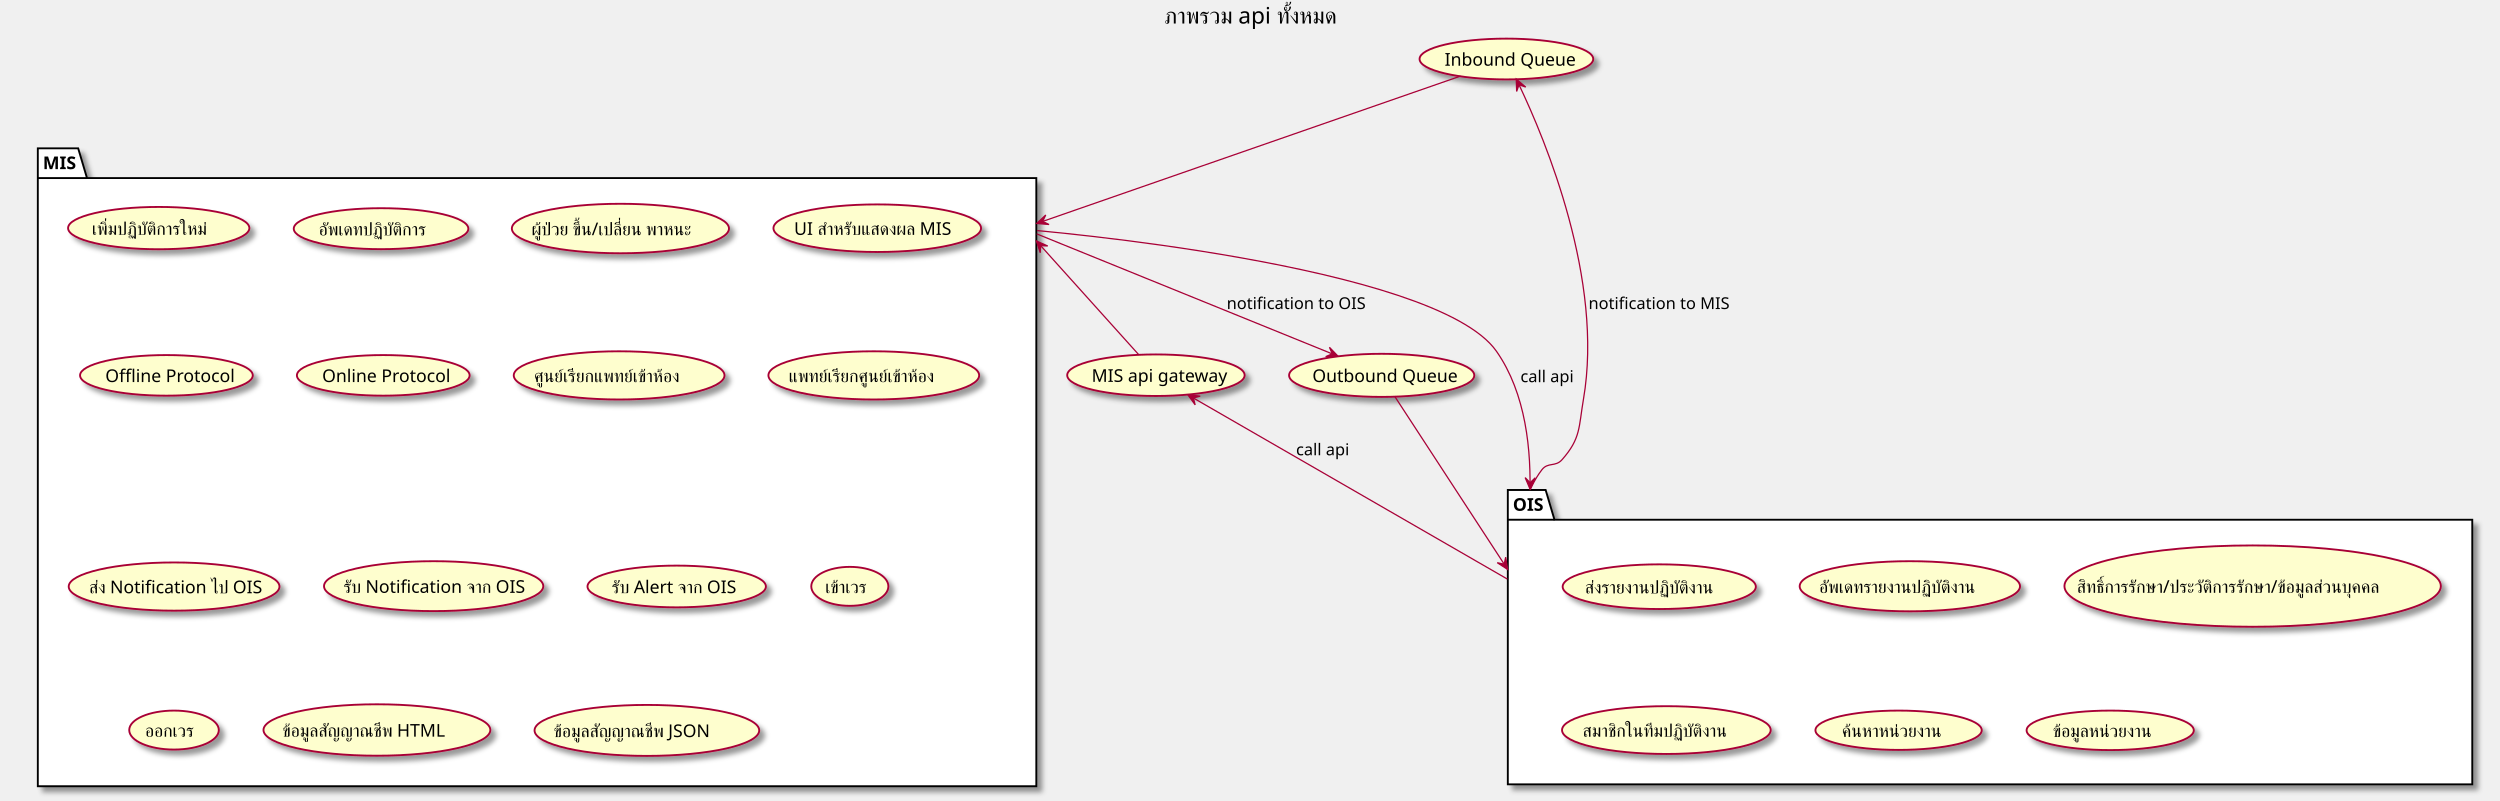
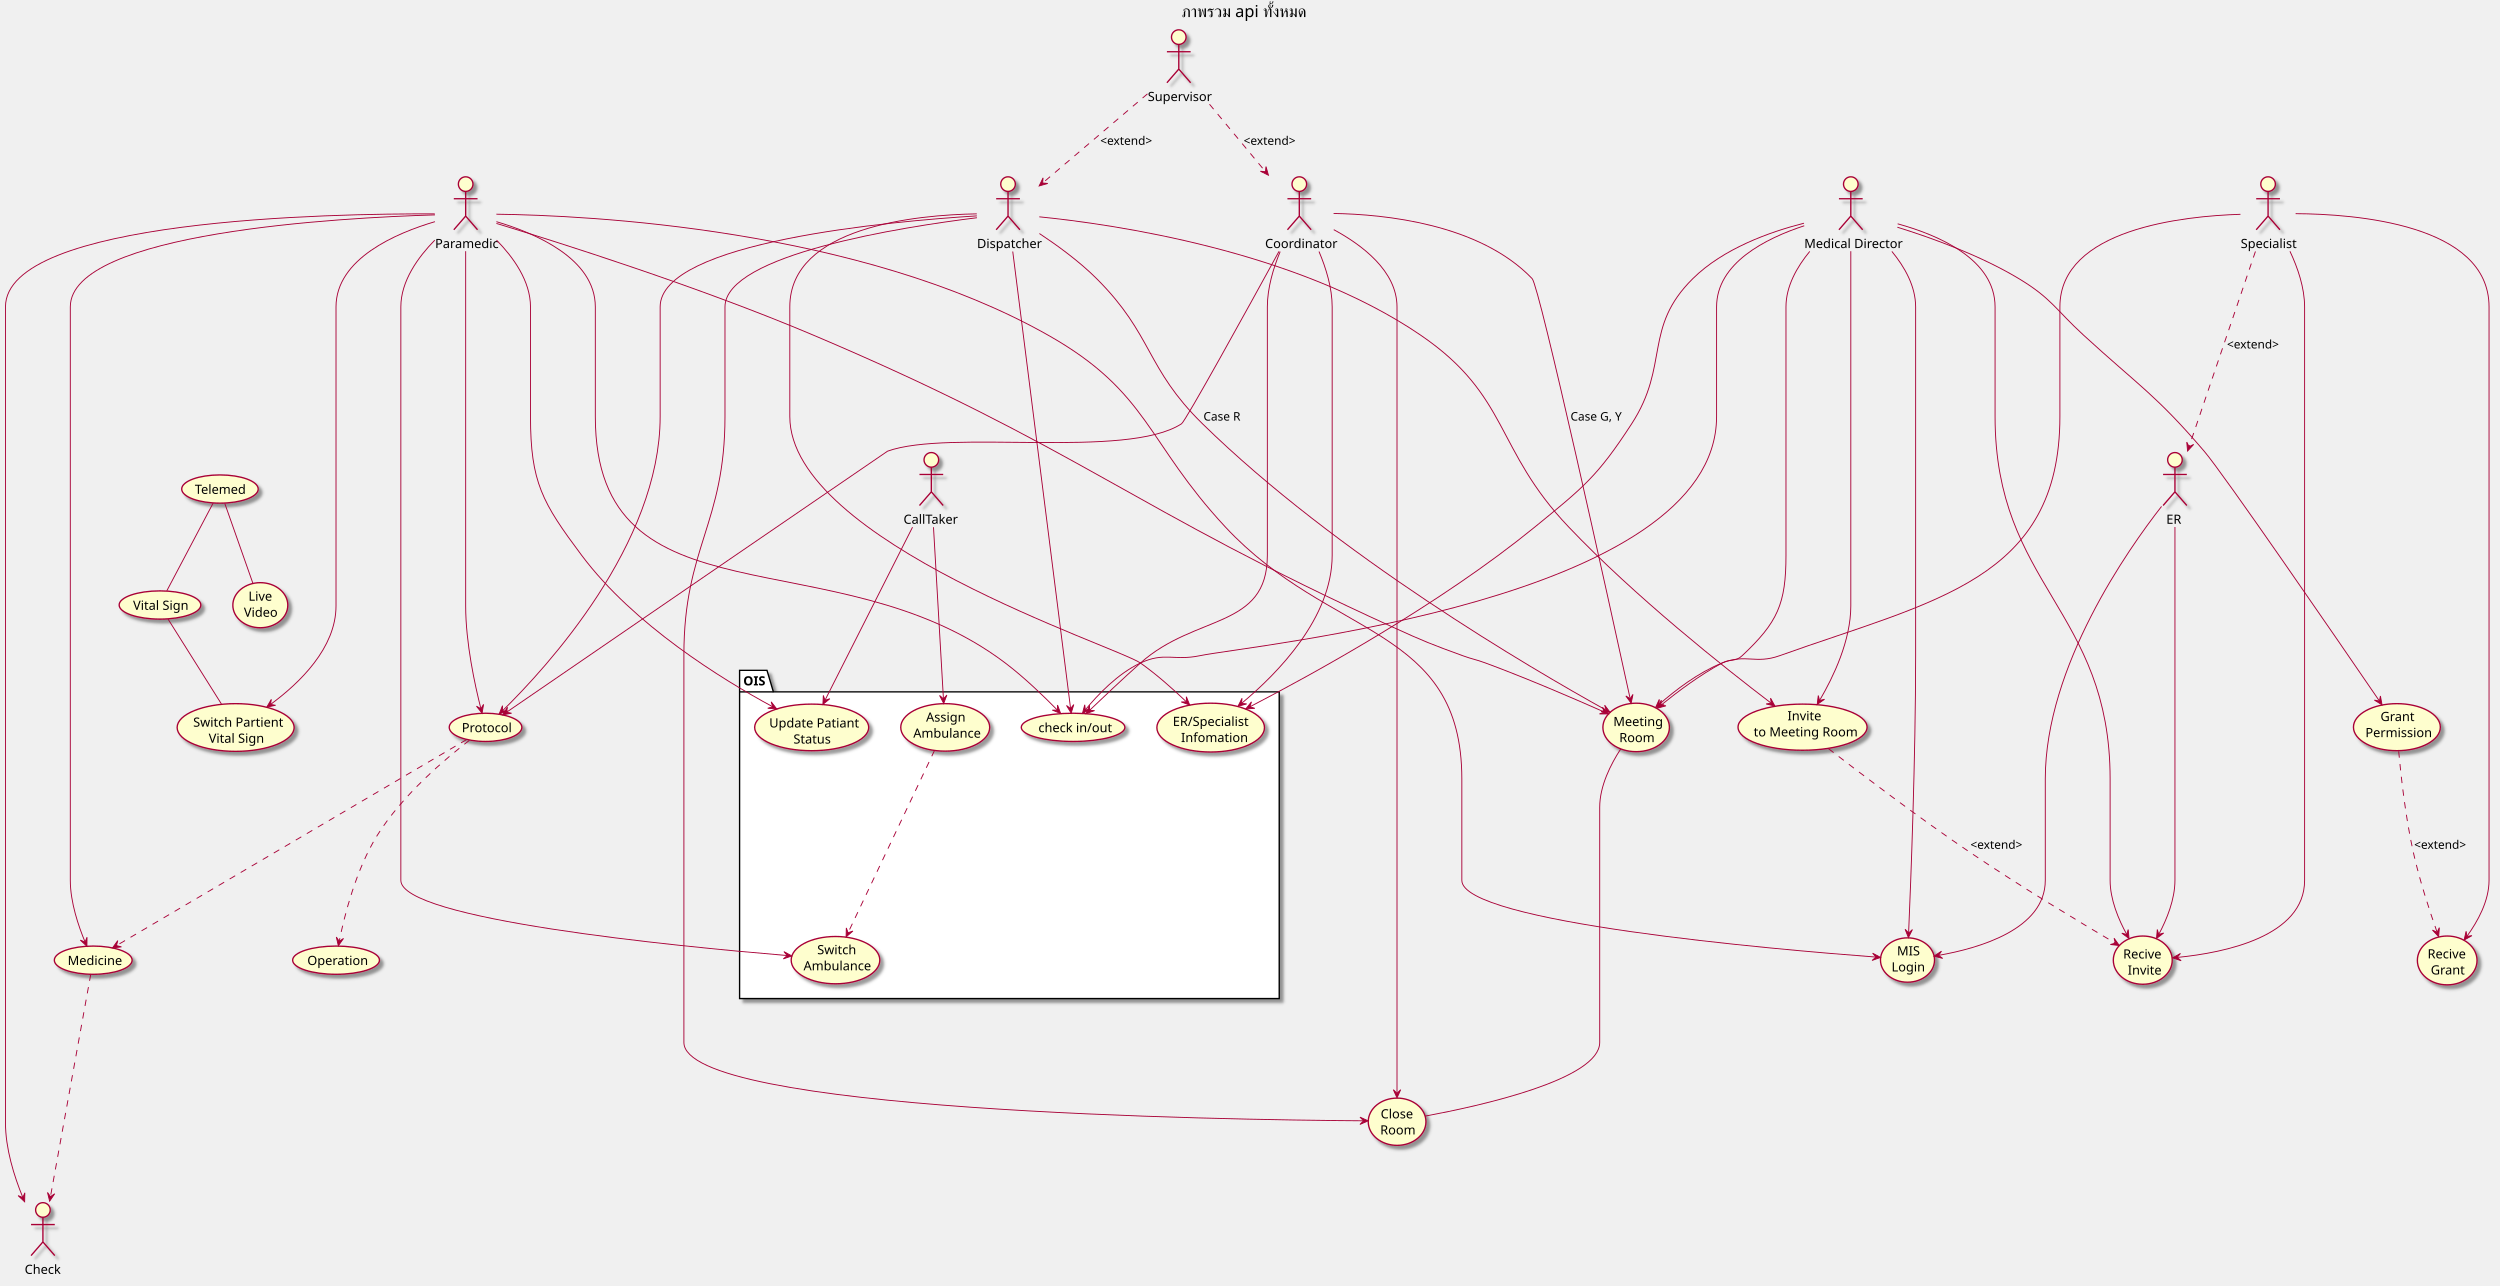
- <svg xmlns="http://www.w3.org/2000/svg" contentScriptType="application/ecmascript" contentStyleType="text/css" height="635px" preserveAspectRatio="none" style="width:1983px;height:635px;" version="1.1" viewBox="0 0 1983 635" width="1983px" zoomAndPan="magnify">
+ <svg xmlns="http://www.w3.org/2000/svg" contentScriptType="application/ecmascript" contentStyleType="text/css" height="1408px" preserveAspectRatio="none" style="width:2738px;height:1408px;" version="1.1" viewBox="0 0 2738 1408" width="2738px" zoomAndPan="magnify">
  <defs>
-     <filter height="300%" id="fojithr5jti4i" width="300%" x="-1" y="-1">
+     <filter height="300%" id="f18xx68iw4g0ft" width="300%" x="-1" y="-1">
      <feGaussianBlur result="blurOut" stdDeviation="2.0" />
      <feColorMatrix in="blurOut" result="blurOut2" type="matrix" values="0 0 0 0 0 0 0 0 0 0 0 0 0 0 0 0 0 0 .4 0" />
      <feOffset dx="4.0" dy="4.0" in="blurOut2" result="blurOut3" />
      <feBlend in="SourceGraphic" in2="blurOut3" mode="normal" />
    </filter>
  </defs>
  <g>
-     <text fill="#000000" font-family="sans-serif" font-size="18" lengthAdjust="spacingAndGlyphs" textLength="156" x="923.5" y="18.686">ภาพรวม api ทั้งหมด</text>
-     <polygon fill="#FFFFFF" filter="url(#fojithr5jti4i)" points="30,117.641,62,117.641,69,141.25,822,141.25,822,623.641,30,623.641,30,117.641" style="stroke: #000000; stroke-width: 1.5;" />
-     <line style="stroke: #000000; stroke-width: 1.5;" x1="30" x2="69" y1="141.25" y2="141.25" />
-     <text fill="#000000" font-family="sans-serif" font-size="14" font-weight="bold" lengthAdjust="spacingAndGlyphs" textLength="26" x="34" y="134.174">MIS</text>
-     <polygon fill="#FFFFFF" filter="url(#fojithr5jti4i)" points="1196,388.641,1226,388.641,1233,412.25,1961,412.25,1961,622.141,1196,622.141,1196,388.641" style="stroke: #000000; stroke-width: 1.5;" />
-     <line style="stroke: #000000; stroke-width: 1.5;" x1="1196" x2="1233" y1="412.25" y2="412.25" />
-     <text fill="#000000" font-family="sans-serif" font-size="14" font-weight="bold" lengthAdjust="spacingAndGlyphs" textLength="24" x="1200" y="405.174">OIS</text>
-     <ellipse cx="125.899" cy="180.92" fill="#FEFECE" filter="url(#fojithr5jti4i)" rx="71.899" ry="16.78" style="stroke: #A80036; stroke-width: 1.5;" />
-     <text fill="#000000" font-family="sans-serif" font-size="14" lengthAdjust="spacingAndGlyphs" textLength="106" x="72.899" y="186.225">เพิ่มปฏิบัติการใหม่</text>
-     <ellipse cx="302.244" cy="181.389" fill="#FEFECE" filter="url(#fojithr5jti4i)" rx="69.244" ry="16.249" style="stroke: #A80036; stroke-width: 1.5;" />
-     <text fill="#000000" font-family="sans-serif" font-size="14" lengthAdjust="spacingAndGlyphs" textLength="99" x="252.744" y="186.694">อัพเดทปฏิบัติการ</text>
-     <ellipse cx="492.116" cy="181.264" fill="#FEFECE" filter="url(#fojithr5jti4i)" rx="86.116" ry="19.623" style="stroke: #A80036; stroke-width: 1.5;" />
-     <text fill="#000000" font-family="sans-serif" font-size="14" lengthAdjust="spacingAndGlyphs" textLength="141" x="421.616" y="186.569">ผู้ป่วย ขึ้น/เปลี่ยน พาหนะ</text>
-     <ellipse cx="695.835" cy="181.008" fill="#FEFECE" filter="url(#fojithr5jti4i)" rx="82.335" ry="18.867" style="stroke: #A80036; stroke-width: 1.5;" />
-     <text fill="#000000" font-family="sans-serif" font-size="14" lengthAdjust="spacingAndGlyphs" textLength="132" x="629.835" y="186.312">UI สำหรับแสดงผล MIS</text>
-     <ellipse cx="132" cy="297.741" fill="#FEFECE" filter="url(#fojithr5jti4i)" rx="68.501" ry="16.1" style="stroke: #A80036; stroke-width: 1.5;" />
-     <text fill="#000000" font-family="sans-serif" font-size="14" lengthAdjust="spacingAndGlyphs" textLength="97" x="83.501" y="303.045">Offline Protocol</text>
-     <ellipse cx="304" cy="297.741" fill="#FEFECE" filter="url(#fojithr5jti4i)" rx="68.501" ry="16.1" style="stroke: #A80036; stroke-width: 1.5;" />
-     <text fill="#000000" font-family="sans-serif" font-size="14" lengthAdjust="spacingAndGlyphs" textLength="97" x="255.5" y="303.045">Online Protocol</text>
-     <ellipse cx="491.087" cy="297.758" fill="#FEFECE" filter="url(#fojithr5jti4i)" rx="83.587" ry="19.117" style="stroke: #A80036; stroke-width: 1.5;" />
-     <text fill="#000000" font-family="sans-serif" font-size="14" lengthAdjust="spacingAndGlyphs" textLength="135" x="423.587" y="303.063">ศูนย์เรียกแพทย์เข้าห้อง</text>
-     <ellipse cx="693.087" cy="297.758" fill="#FEFECE" filter="url(#fojithr5jti4i)" rx="83.587" ry="19.117" style="stroke: #A80036; stroke-width: 1.5;" />
-     <text fill="#000000" font-family="sans-serif" font-size="14" lengthAdjust="spacingAndGlyphs" textLength="135" x="625.587" y="303.063">แพทย์เรียกศูนย์เข้าห้อง</text>
-     <ellipse cx="138.087" cy="465.258" fill="#FEFECE" filter="url(#fojithr5jti4i)" rx="83.587" ry="19.117" style="stroke: #A80036; stroke-width: 1.5;" />
-     <text fill="#000000" font-family="sans-serif" font-size="14" lengthAdjust="spacingAndGlyphs" textLength="135" x="70.587" y="470.563">ส่ง Notification ไป OIS</text>
-     <ellipse cx="343.966" cy="464.934" fill="#FEFECE" filter="url(#fojithr5jti4i)" rx="86.966" ry="19.793" style="stroke: #A80036; stroke-width: 1.5;" />
-     <text fill="#000000" font-family="sans-serif" font-size="14" lengthAdjust="spacingAndGlyphs" textLength="143" x="272.466" y="470.238">รับ Notification จาก OIS</text>
-     <ellipse cx="536.752" cy="465.191" fill="#FEFECE" filter="url(#fojithr5jti4i)" rx="70.752" ry="16.55" style="stroke: #A80036; stroke-width: 1.5;" />
-     <text fill="#000000" font-family="sans-serif" font-size="14" lengthAdjust="spacingAndGlyphs" textLength="103" x="485.252" y="470.496">รับ Alert จาก OIS</text>
-     <ellipse cx="674.077" cy="465.092" fill="#FEFECE" filter="url(#fojithr5jti4i)" rx="30.577" ry="15.452" style="stroke: #A80036; stroke-width: 1.5;" />
-     <text fill="#000000" font-family="sans-serif" font-size="14" lengthAdjust="spacingAndGlyphs" textLength="39" x="654.577" y="470.397">เข้าเวร</text>
-     <ellipse cx="138.027" cy="579.092" fill="#FEFECE" filter="url(#fojithr5jti4i)" rx="35.527" ry="15.452" style="stroke: #A80036; stroke-width: 1.5;" />
-     <text fill="#000000" font-family="sans-serif" font-size="14" lengthAdjust="spacingAndGlyphs" textLength="46" x="115.027" y="584.397">ออกเวร</text>
-     <ellipse cx="298.966" cy="579.034" fill="#FEFECE" filter="url(#fojithr5jti4i)" rx="89.966" ry="20.393" style="stroke: #A80036; stroke-width: 1.5;" />
-     <text fill="#000000" font-family="sans-serif" font-size="14" lengthAdjust="spacingAndGlyphs" textLength="150" x="223.966" y="584.338">ข้อมูลสัญญาณชีพ HTML</text>
-     <ellipse cx="513.105" cy="579.362" fill="#FEFECE" filter="url(#fojithr5jti4i)" rx="89.105" ry="20.221" style="stroke: #A80036; stroke-width: 1.5;" />
-     <text fill="#000000" font-family="sans-serif" font-size="14" lengthAdjust="spacingAndGlyphs" textLength="148" x="439.105" y="584.666">ข้อมูลสัญญาณชีพ JSON</text>
-     <ellipse cx="1316.114" cy="465.363" fill="#FEFECE" filter="url(#fojithr5jti4i)" rx="76.614" ry="17.723" style="stroke: #A80036; stroke-width: 1.5;" />
-     <text fill="#000000" font-family="sans-serif" font-size="14" lengthAdjust="spacingAndGlyphs" textLength="118" x="1257.114" y="470.668">ส่งรายงานปฏิบัติงาน</text>
-     <ellipse cx="1514.892" cy="465.019" fill="#FEFECE" filter="url(#fojithr5jti4i)" rx="87.392" ry="19.878" style="stroke: #A80036; stroke-width: 1.5;" />
-     <text fill="#000000" font-family="sans-serif" font-size="14" lengthAdjust="spacingAndGlyphs" textLength="144" x="1442.892" y="470.324">อัพเดทรายงานปฏิบัติงาน</text>
-     <ellipse cx="1786.782" cy="464.897" fill="#FEFECE" filter="url(#fojithr5jti4i)" rx="149.282" ry="32.256" style="stroke: #A80036; stroke-width: 1.5;" />
-     <text fill="#000000" font-family="sans-serif" font-size="14" lengthAdjust="spacingAndGlyphs" textLength="279" x="1647.282" y="470.202">สิทธิ์การรักษา/ประวัติการรักษา/ข้อมูลส่วนบุคคล</text>
-     <ellipse cx="1321.752" cy="579.091" fill="#FEFECE" filter="url(#fojithr5jti4i)" rx="82.752" ry="18.95" style="stroke: #A80036; stroke-width: 1.5;" />
-     <text fill="#000000" font-family="sans-serif" font-size="14" lengthAdjust="spacingAndGlyphs" textLength="133" x="1255.252" y="584.396">สมาชิกในทีมปฏิบัติงาน</text>
-     <ellipse cx="1505.953" cy="579.231" fill="#FEFECE" filter="url(#fojithr5jti4i)" rx="65.953" ry="15.591" style="stroke: #A80036; stroke-width: 1.5;" />
-     <text fill="#000000" font-family="sans-serif" font-size="14" lengthAdjust="spacingAndGlyphs" textLength="90" x="1460.953" y="584.536">ค้นหาหน่วยงาน</text>
-     <ellipse cx="1673.811" cy="579.303" fill="#FEFECE" filter="url(#fojithr5jti4i)" rx="66.311" ry="15.662" style="stroke: #A80036; stroke-width: 1.5;" />
-     <text fill="#000000" font-family="sans-serif" font-size="14" lengthAdjust="spacingAndGlyphs" textLength="91" x="1628.311" y="584.608">ข้อมูลหน่วยงาน</text>
-     <ellipse cx="916.873" cy="297.615" fill="#FEFECE" filter="url(#fojithr5jti4i)" rx="70.373" ry="16.474" style="stroke: #A80036; stroke-width: 1.5;" />
-     <text fill="#000000" font-family="sans-serif" font-size="14" lengthAdjust="spacingAndGlyphs" textLength="102" x="865.873" y="302.92">MIS api gateway</text>
-     <ellipse cx="1095.949" cy="297.73" fill="#FEFECE" filter="url(#fojithr5jti4i)" rx="73.449" ry="17.09" style="stroke: #A80036; stroke-width: 1.5;" />
-     <text fill="#000000" font-family="sans-serif" font-size="14" lengthAdjust="spacingAndGlyphs" textLength="110" x="1040.949" y="303.035">Outbound Queue</text>
-     <ellipse cx="1194.872" cy="46.815" fill="#FEFECE" filter="url(#fojithr5jti4i)" rx="68.872" ry="16.174" style="stroke: #A80036; stroke-width: 1.5;" />
-     <text fill="#000000" font-family="sans-serif" font-size="14" lengthAdjust="spacingAndGlyphs" textLength="98" x="1145.872" y="52.12">Inbound Queue</text>
-     <path d="M946.821,315.838 C982.961,336.678 1045.795,372.912 1100.308,404.347 C1127.564,420.065 1152.739,434.582 1171.457,445.376 C1180.816,450.773 1188.561,455.238 1194.143,458.458 C1194.492,458.659 1194.833,458.855 1195.165,459.047 C1195.331,459.142 1195.495,459.237 1195.656,459.33 " fill="none" id="gateway&lt;-OIS" style="stroke: #A80036; stroke-width: 1.0;" />
-     <polygon fill="#A80036" points="942.218,313.183,948.017,321.143,946.55,315.68,952.013,314.212,942.218,313.183" style="stroke: #A80036; stroke-width: 1.0;" />
-     <text fill="#000000" font-family="sans-serif" font-size="13" lengthAdjust="spacingAndGlyphs" textLength="41" x="1028" y="361.136">call api</text>
-     <path d="M822.063,191.104 C822.15,191.2 822.236,191.296 822.324,191.394 C822.499,191.588 822.676,191.785 822.855,191.984 C823.573,192.782 824.327,193.62 825.115,194.496 C831.418,201.504 839.886,210.917 849.141,221.205 C867.65,241.78 889.304,265.853 903.082,281.169 " fill="none" id="MIS&lt;-gateway" style="stroke: #A80036; stroke-width: 1.0;" />
-     <polygon fill="#A80036" points="822.063,191.104,825.109,200.47,825.407,194.821,831.056,195.12,822.063,191.104" style="stroke: #A80036; stroke-width: 1.0;" />
-     <path d="M822.263,185.496 C827.165,187.486 834.073,190.291 842.51,193.717 C859.383,200.568 882.372,209.902 907.658,220.168 C958.231,240.702 1017.996,264.969 1056.42,280.57 " fill="none" id="MIS-&gt;outbound" style="stroke: #A80036; stroke-width: 1.0;" />
-     <polygon fill="#A80036" points="1061.36,282.574,1054.532,275.476,1056.729,280.689,1051.516,282.885,1061.36,282.574" style="stroke: #A80036; stroke-width: 1.0;" />
-     <text fill="#000000" font-family="sans-serif" font-size="13" lengthAdjust="spacingAndGlyphs" textLength="103" x="973" y="245.136">notification to OIS</text>
-     <path d="M1106.36,314.51 C1119.66,334.898 1143.52,371.464 1164.324,403.344 C1174.726,419.284 1184.363,434.053 1191.535,445.042 C1192.432,446.416 1193.29,447.73 1194.106,448.981 C1194.514,449.606 1194.911,450.215 1195.298,450.807 C1195.491,451.104 1195.682,451.396 1195.87,451.684 " fill="none" id="outbound-&gt;OIS" style="stroke: #A80036; stroke-width: 1.0;" />
-     <polygon fill="#A80036" points="1195.87,451.684,1194.301,441.961,1193.137,447.496,1187.601,446.333,1195.87,451.684" style="stroke: #A80036; stroke-width: 1.0;" />
-     <path d="M1213.732,388.62 C1213.795,388.474 1213.859,388.328 1213.924,388.182 C1214.052,387.89 1214.182,387.599 1214.314,387.309 C1214.578,386.728 1214.847,386.151 1215.123,385.577 C1217.329,380.988 1219.932,376.626 1223,372.641 C1227.85,366.34 1233.74,370.598 1239,364.641 C1253.99,347.683 1252.17,338.946 1256,316.641 C1272.2,222.381 1225.99,111.469 1204.9,67.259 " fill="none" id="OIS-&gt;inbound" style="stroke: #A80036; stroke-width: 1.0;" />
-     <polygon fill="#A80036" points="1202.69,62.696,1203.001,72.54,1204.864,67.198,1210.206,69.061,1202.69,62.696" style="stroke: #A80036; stroke-width: 1.0;" />
-     <text fill="#000000" font-family="sans-serif" font-size="13" lengthAdjust="spacingAndGlyphs" textLength="104" x="1260" y="245.136">notification to MIS</text>
-     <path d="M1158.47,60.346 C1111.16,76.798 1026.013,106.409 952.214,132.074 C915.315,144.906 881.252,156.752 856.175,165.474 C843.636,169.834 833.343,173.413 826.066,175.944 C825.156,176.261 824.293,176.561 823.479,176.844 C823.072,176.985 822.677,177.123 822.295,177.256 " fill="none" id="inbound-&gt;MIS" style="stroke: #A80036; stroke-width: 1.0;" />
-     <polygon fill="#A80036" points="822.295,177.256,832.109,178.078,827.017,175.613,829.482,170.522,822.295,177.256" style="stroke: #A80036; stroke-width: 1.0;" />
-     <path d="M822.588,182.901 C822.809,182.921 823.035,182.942 823.264,182.963 C825.101,183.134 827.19,183.331 829.515,183.556 C838.816,184.456 851.885,185.797 867.579,187.613 C898.967,191.243 940.858,196.77 984.118,204.458 C1070.636,219.834 1162.625,243.855 1187,278.641 C1198.69,295.327 1205.656,315.034 1209.514,335.266 C1211.444,345.382 1212.596,355.628 1213.174,365.694 C1213.463,370.726 1213.608,375.714 1213.635,380.617 C1213.649,383.068 1213.633,385.499 1213.59,387.903 " fill="none" id="MIS-&gt;OIS" style="stroke: #A80036; stroke-width: 1.0;" />
-     <polygon fill="#A80036" points="1213.59,387.903,1217.749,378.976,1213.678,382.904,1209.75,378.834,1213.59,387.903" style="stroke: #A80036; stroke-width: 1.0;" />
-     <text fill="#000000" font-family="sans-serif" font-size="13" lengthAdjust="spacingAndGlyphs" textLength="41" x="1206" y="303.136">call api</text>
+     <text fill="#000000" font-family="sans-serif" font-size="18" lengthAdjust="spacingAndGlyphs" textLength="156" x="1294" y="18.686">ภาพรวม api ทั้งหมด</text>
+     <polygon fill="#FFFFFF" filter="url(#f18xx68iw4g0ft)" points="810,734.141,840,734.141,847,757.75,1401,757.75,1401,1093.641,810,1093.641,810,734.141" style="stroke: #000000; stroke-width: 1.5;" />
+     <line style="stroke: #000000; stroke-width: 1.5;" x1="810" x2="847" y1="757.75" y2="757.75" />
+     <text fill="#000000" font-family="sans-serif" font-size="14" font-weight="bold" lengthAdjust="spacingAndGlyphs" textLength="24" x="814" y="750.674">OIS</text>
+     <ellipse cx="888.94" cy="796.65" fill="#FEFECE" filter="url(#f18xx68iw4g0ft)" rx="62.44" ry="25.51" style="stroke: #A80036; stroke-width: 1.5;" />
+     <text fill="#000000" font-family="sans-serif" font-size="14" lengthAdjust="spacingAndGlyphs" textLength="93" x="842.44" y="796.738">Update Patiant</text>
+     <text fill="#000000" font-family="sans-serif" font-size="14" lengthAdjust="spacingAndGlyphs" textLength="40" x="868.94" y="814.348">Status</text>
+     <ellipse cx="1325.925" cy="796.871" fill="#FEFECE" filter="url(#f18xx68iw4g0ft)" rx="58.925" ry="26.73" style="stroke: #A80036; stroke-width: 1.5;" />
+     <text fill="#000000" font-family="sans-serif" font-size="14" lengthAdjust="spacingAndGlyphs" textLength="83" x="1284.425" y="795.073">ER/Specialist</text>
+     <text fill="#000000" font-family="sans-serif" font-size="14" lengthAdjust="spacingAndGlyphs" textLength="65" x="1293.425" y="812.683">Infomation</text>
+     <ellipse cx="1175.24" cy="796.592" fill="#FEFECE" filter="url(#f18xx68iw4g0ft)" rx="56.74" ry="15.452" style="stroke: #A80036; stroke-width: 1.5;" />
+     <text fill="#000000" font-family="sans-serif" font-size="14" lengthAdjust="spacingAndGlyphs" textLength="76" x="1137.24" y="801.897">check in/out</text>
+     <ellipse cx="1035.209" cy="796.638" fill="#FEFECE" filter="url(#f18xx68iw4g0ft)" rx="48.709" ry="25.998" style="stroke: #A80036; stroke-width: 1.5;" />
+     <text fill="#000000" font-family="sans-serif" font-size="14" lengthAdjust="spacingAndGlyphs" textLength="42" x="1014.21" y="790.321">Assign</text>
+     <text fill="#000000" font-family="sans-serif" font-size="14" lengthAdjust="spacingAndGlyphs" textLength="70" x="1000.21" y="807.93">Ambulance</text>
+     <ellipse cx="915.022" cy="1051.544" fill="#FEFECE" filter="url(#f18xx68iw4g0ft)" rx="48.522" ry="25.903" style="stroke: #A80036; stroke-width: 1.5;" />
+     <text fill="#000000" font-family="sans-serif" font-size="14" lengthAdjust="spacingAndGlyphs" textLength="40" x="895.022" y="1045.079">Switch</text>
+     <text fill="#000000" font-family="sans-serif" font-size="14" lengthAdjust="spacingAndGlyphs" textLength="70" x="880.022" y="1062.688">Ambulance</text>
+     <ellipse cx="1791.916" cy="796.678" fill="#FEFECE" filter="url(#f18xx68iw4g0ft)" rx="36.416" ry="26.537" style="stroke: #A80036; stroke-width: 1.5;" />
+     <text fill="#000000" font-family="sans-serif" font-size="14" lengthAdjust="spacingAndGlyphs" textLength="50" x="1766.916" y="795.169">Meeting</text>
+     <text fill="#000000" font-family="sans-serif" font-size="14" lengthAdjust="spacingAndGlyphs" textLength="37" x="1773.416" y="812.779">Room</text>
+     <ellipse cx="1530.095" cy="1228.517" fill="#FEFECE" filter="url(#f18xx68iw4g0ft)" rx="31.595" ry="25.876" style="stroke: #A80036; stroke-width: 1.5;" />
+     <text fill="#000000" font-family="sans-serif" font-size="14" lengthAdjust="spacingAndGlyphs" textLength="36" x="1512.095" y="1224.851">Close</text>
+     <text fill="#000000" font-family="sans-serif" font-size="14" lengthAdjust="spacingAndGlyphs" textLength="37" x="1511.595" y="1242.46">Room</text>
+     <ellipse cx="531.77" cy="796.592" fill="#FEFECE" filter="url(#f18xx68iw4g0ft)" rx="39.77" ry="15.452" style="stroke: #A80036; stroke-width: 1.5;" />
+     <text fill="#000000" font-family="sans-serif" font-size="14" lengthAdjust="spacingAndGlyphs" textLength="52" x="505.77" y="801.897">Protocol</text>
+     <ellipse cx="368.048" cy="1051.592" fill="#FEFECE" filter="url(#f18xx68iw4g0ft)" rx="47.548" ry="15.452" style="stroke: #A80036; stroke-width: 1.5;" />
+     <text fill="#000000" font-family="sans-serif" font-size="14" lengthAdjust="spacingAndGlyphs" textLength="63" x="336.548" y="1056.897">Operation</text>
+     <ellipse cx="2089.102" cy="1051.422" fill="#FEFECE" filter="url(#f18xx68iw4g0ft)" rx="29.602" ry="24.282" style="stroke: #A80036; stroke-width: 1.5;" />
+     <text fill="#000000" font-family="sans-serif" font-size="14" lengthAdjust="spacingAndGlyphs" textLength="23" x="2077.602" y="1046.341">MIS</text>
+     <text fill="#000000" font-family="sans-serif" font-size="14" lengthAdjust="spacingAndGlyphs" textLength="35" x="2071.602" y="1063.951">Login</text>
+     <ellipse cx="102.098" cy="1051.592" fill="#FEFECE" filter="url(#f18xx68iw4g0ft)" rx="42.598" ry="15.452" style="stroke: #A80036; stroke-width: 1.5;" />
+     <text fill="#000000" font-family="sans-serif" font-size="14" lengthAdjust="spacingAndGlyphs" textLength="56" x="74.098" y="1056.897">Medicine</text>
+     <ellipse cx="1974.146" cy="796.406" fill="#FEFECE" filter="url(#f18xx68iw4g0ft)" rx="70.646" ry="25.265" style="stroke: #A80036; stroke-width: 1.5;" />
+     <text fill="#000000" font-family="sans-serif" font-size="14" lengthAdjust="spacingAndGlyphs" textLength="33" x="1957.646" y="788.923">Invite</text>
+     <text fill="#000000" font-family="sans-serif" font-size="14" lengthAdjust="spacingAndGlyphs" textLength="107" x="1920.646" y="806.532">to Meeting Room</text>
+     <ellipse cx="2346.765" cy="1051.552" fill="#FEFECE" filter="url(#f18xx68iw4g0ft)" rx="32.265" ry="26.412" style="stroke: #A80036; stroke-width: 1.5;" />
+     <text fill="#000000" font-family="sans-serif" font-size="14" lengthAdjust="spacingAndGlyphs" textLength="43" x="2325.265" y="1049.779">Recive</text>
+     <text fill="#000000" font-family="sans-serif" font-size="14" lengthAdjust="spacingAndGlyphs" textLength="33" x="2330.265" y="1067.388">Invite</text>
+     <ellipse cx="2625.073" cy="796.392" fill="#FEFECE" filter="url(#f18xx68iw4g0ft)" rx="47.573" ry="25.751" style="stroke: #A80036; stroke-width: 1.5;" />
+     <text fill="#000000" font-family="sans-serif" font-size="14" lengthAdjust="spacingAndGlyphs" textLength="36" x="2607.073" y="789.688">Grant</text>
+     <text fill="#000000" font-family="sans-serif" font-size="14" lengthAdjust="spacingAndGlyphs" textLength="69" x="2590.573" y="807.297">Permission</text>
+     <ellipse cx="2680.167" cy="1051.874" fill="#FEFECE" filter="url(#f18xx68iw4g0ft)" rx="32.667" ry="26.733" style="stroke: #A80036; stroke-width: 1.5;" />
+     <text fill="#000000" font-family="sans-serif" font-size="14" lengthAdjust="spacingAndGlyphs" textLength="43" x="2658.667" y="1049.63">Recive</text>
+     <text fill="#000000" font-family="sans-serif" font-size="14" lengthAdjust="spacingAndGlyphs" textLength="36" x="2662.167" y="1067.239">Grant</text>
+     <ellipse cx="240.891" cy="535.592" fill="#FEFECE" filter="url(#f18xx68iw4g0ft)" rx="41.891" ry="15.452" style="stroke: #A80036; stroke-width: 1.5;" />
+     <text fill="#000000" font-family="sans-serif" font-size="14" lengthAdjust="spacingAndGlyphs" textLength="55" x="213.391" y="540.897">Telemed</text>
+     <ellipse cx="285.095" cy="662.816" fill="#FEFECE" filter="url(#f18xx68iw4g0ft)" rx="30.095" ry="24.676" style="stroke: #A80036; stroke-width: 1.5;" />
+     <text fill="#000000" font-family="sans-serif" font-size="14" lengthAdjust="spacingAndGlyphs" textLength="26" x="272.095" y="657.908">Live</text>
+     <text fill="#000000" font-family="sans-serif" font-size="14" lengthAdjust="spacingAndGlyphs" textLength="36" x="267.095" y="675.517">Video</text>
+     <ellipse cx="175.219" cy="662.592" fill="#FEFECE" filter="url(#f18xx68iw4g0ft)" rx="44.719" ry="15.452" style="stroke: #A80036; stroke-width: 1.5;" />
+     <text fill="#000000" font-family="sans-serif" font-size="14" lengthAdjust="spacingAndGlyphs" textLength="59" x="145.719" y="667.897">Vital Sign</text>
+     <ellipse cx="258.047" cy="796.759" fill="#FEFECE" filter="url(#f18xx68iw4g0ft)" rx="64.047" ry="26.118" style="stroke: #A80036; stroke-width: 1.5;" />
+     <text fill="#000000" font-family="sans-serif" font-size="14" lengthAdjust="spacingAndGlyphs" textLength="93" x="211.547" y="795.889">Switch Partient</text>
+     <text fill="#000000" font-family="sans-serif" font-size="14" lengthAdjust="spacingAndGlyphs" textLength="59" x="228.547" y="813.499">Vital Sign</text>
+     <ellipse cx="47" cy="1325.141" fill="#FEFECE" filter="url(#f18xx68iw4g0ft)" rx="8" ry="8" style="stroke: #A80036; stroke-width: 1.5;" />
+     <path d="M47,1333.141 L47,1360.141 M34,1341.141 L60,1341.141 M47,1360.141 L34,1375.141 M47,1360.141 L60,1375.141 " fill="none" filter="url(#f18xx68iw4g0ft)" style="stroke: #A80036; stroke-width: 1.5;" />
+     <text fill="#000000" font-family="sans-serif" font-size="14" lengthAdjust="spacingAndGlyphs" textLength="40" x="27" y="1395.174">Check</text>
+     <ellipse cx="1291" cy="40.641" fill="#FEFECE" filter="url(#f18xx68iw4g0ft)" rx="8" ry="8" style="stroke: #A80036; stroke-width: 1.5;" />
+     <path d="M1291,48.641 L1291,75.641 M1278,56.641 L1304,56.641 M1291,75.641 L1278,90.641 M1291,75.641 L1304,90.641 " fill="none" filter="url(#f18xx68iw4g0ft)" style="stroke: #A80036; stroke-width: 1.5;" />
+     <text fill="#000000" font-family="sans-serif" font-size="14" lengthAdjust="spacingAndGlyphs" textLength="68" x="1257" y="110.674">Supervisor</text>
+     <ellipse cx="1423" cy="201.641" fill="#FEFECE" filter="url(#f18xx68iw4g0ft)" rx="8" ry="8" style="stroke: #A80036; stroke-width: 1.5;" />
+     <path d="M1423,209.641 L1423,236.641 M1410,217.641 L1436,217.641 M1423,236.641 L1410,251.641 M1423,236.641 L1436,251.641 " fill="none" filter="url(#f18xx68iw4g0ft)" style="stroke: #A80036; stroke-width: 1.5;" />
+     <text fill="#000000" font-family="sans-serif" font-size="14" lengthAdjust="spacingAndGlyphs" textLength="75" x="1385.5" y="271.674">Coordinator</text>
+     <ellipse cx="1104" cy="201.641" fill="#FEFECE" filter="url(#f18xx68iw4g0ft)" rx="8" ry="8" style="stroke: #A80036; stroke-width: 1.5;" />
+     <path d="M1104,209.641 L1104,236.641 M1091,217.641 L1117,217.641 M1104,236.641 L1091,251.641 M1104,236.641 L1117,251.641 " fill="none" filter="url(#f18xx68iw4g0ft)" style="stroke: #A80036; stroke-width: 1.5;" />
+     <text fill="#000000" font-family="sans-serif" font-size="14" lengthAdjust="spacingAndGlyphs" textLength="68" x="1070" y="271.674">Dispatcher</text>
+     <ellipse cx="1020" cy="503.641" fill="#FEFECE" filter="url(#f18xx68iw4g0ft)" rx="8" ry="8" style="stroke: #A80036; stroke-width: 1.5;" />
+     <path d="M1020,511.641 L1020,538.641 M1007,519.641 L1033,519.641 M1020,538.641 L1007,553.641 M1020,538.641 L1033,553.641 " fill="none" filter="url(#f18xx68iw4g0ft)" style="stroke: #A80036; stroke-width: 1.5;" />
+     <text fill="#000000" font-family="sans-serif" font-size="14" lengthAdjust="spacingAndGlyphs" textLength="61" x="989.5" y="573.674">CallTaker</text>
+     <ellipse cx="2382" cy="503.641" fill="#FEFECE" filter="url(#f18xx68iw4g0ft)" rx="8" ry="8" style="stroke: #A80036; stroke-width: 1.5;" />
+     <path d="M2382,511.641 L2382,538.641 M2369,519.641 L2395,519.641 M2382,538.641 L2369,553.641 M2382,538.641 L2395,553.641 " fill="none" filter="url(#f18xx68iw4g0ft)" style="stroke: #A80036; stroke-width: 1.5;" />
+     <text fill="#000000" font-family="sans-serif" font-size="14" lengthAdjust="spacingAndGlyphs" textLength="19" x="2372.5" y="573.674">ER</text>
+     <ellipse cx="2484" cy="201.641" fill="#FEFECE" filter="url(#f18xx68iw4g0ft)" rx="8" ry="8" style="stroke: #A80036; stroke-width: 1.5;" />
+     <path d="M2484,209.641 L2484,236.641 M2471,217.641 L2497,217.641 M2484,236.641 L2471,251.641 M2484,236.641 L2497,251.641 " fill="none" filter="url(#f18xx68iw4g0ft)" style="stroke: #A80036; stroke-width: 1.5;" />
+     <text fill="#000000" font-family="sans-serif" font-size="14" lengthAdjust="spacingAndGlyphs" textLength="60" x="2454" y="271.674">Specialist</text>
+     <ellipse cx="510" cy="201.641" fill="#FEFECE" filter="url(#f18xx68iw4g0ft)" rx="8" ry="8" style="stroke: #A80036; stroke-width: 1.5;" />
+     <path d="M510,209.641 L510,236.641 M497,217.641 L523,217.641 M510,236.641 L497,251.641 M510,236.641 L523,251.641 " fill="none" filter="url(#f18xx68iw4g0ft)" style="stroke: #A80036; stroke-width: 1.5;" />
+     <text fill="#000000" font-family="sans-serif" font-size="14" lengthAdjust="spacingAndGlyphs" textLength="67" x="476.5" y="271.674">Paramedic</text>
+     <ellipse cx="2027" cy="201.641" fill="#FEFECE" filter="url(#f18xx68iw4g0ft)" rx="8" ry="8" style="stroke: #A80036; stroke-width: 1.5;" />
+     <path d="M2027,209.641 L2027,236.641 M2014,217.641 L2040,217.641 M2027,236.641 L2014,251.641 M2027,236.641 L2040,251.641 " fill="none" filter="url(#f18xx68iw4g0ft)" style="stroke: #A80036; stroke-width: 1.5;" />
+     <text fill="#000000" font-family="sans-serif" font-size="14" lengthAdjust="spacingAndGlyphs" textLength="102" x="1976" y="271.674">Medical Director</text>
+     <path d="M1023.49,821.9 C1001.331,868.627 952.8,970.947 928.883,1021.37 " fill="none" id="AssignAmbulance-&gt;SwitchAmbulance" style="stroke: #A80036; stroke-width: 1.0; stroke-dasharray: 7.0,7.0;" />
+     <polygon fill="#A80036" points="926.648,1026.084,934.119,1019.666,928.79,1021.566,926.89,1016.238,926.648,1026.084" style="stroke: #A80036; stroke-width: 1.0;" />
+     <path d="M1775.04,820.202 C1764.13,836.941 1752,860.812 1752,884.141 C1752,884.141 1752,884.141 1752,1141.641 C1752,1182.147 1621.87,1211.04 1560.87,1222.358 " fill="none" id="MeetingRoom-CloseRoom" style="stroke: #A80036; stroke-width: 1.0;" />
+     <path d="M514.058,810.825 C488.214,830.698 440.591,870.757 413,915.141 C389.812,952.442 377.165,1003.02 371.576,1030.627 " fill="none" id="Protocol-&gt;Ops" style="stroke: #A80036; stroke-width: 1.0; stroke-dasharray: 7.0,7.0;" />
+     <polygon fill="#A80036" points="370.551,1035.831,376.214,1027.773,371.517,1030.925,368.365,1026.227,370.551,1035.831" style="stroke: #A80036; stroke-width: 1.0;" />
+     <path d="M510.969,810.015 C439.467,852.085 205.868,989.528 127.726,1035.505 " fill="none" id="Protocol-&gt;Med" style="stroke: #A80036; stroke-width: 1.0; stroke-dasharray: 7.0,7.0;" />
+     <polygon fill="#A80036" points="123.244,1038.142,133.029,1037.024,127.553,1035.606,128.972,1030.13,123.244,1038.142" style="stroke: #A80036; stroke-width: 1.0;" />
+     <path d="M99.347,1067.279 C91.458,1110.815 67.904,1240.787 55.253,1310.601 " fill="none" id="Med-&gt;Check" style="stroke: #A80036; stroke-width: 1.0; stroke-dasharray: 7.0,7.0;" />
+     <polygon fill="#A80036" points="54.361,1315.522,59.902,1307.379,55.252,1310.602,52.03,1305.953,54.361,1315.522" style="stroke: #A80036; stroke-width: 1.0;" />
+     <path d="M2002.62,819.993 C2038.19,847.499 2101.04,895.217 2157,933.141 C2212.07,970.462 2278.64,1010.521 2316.58,1032.894 " fill="none" id="InviteToMeetingRoom-&gt;ReciveInvite" style="stroke: #A80036; stroke-width: 1.0; stroke-dasharray: 7.0,7.0;" />
+     <polygon fill="#A80036" points="2321.06,1035.534,2315.342,1027.514,2316.754,1032.992,2311.276,1034.404,2321.06,1035.534" style="stroke: #A80036; stroke-width: 1.0;" />
+     <text fill="#000000" font-family="sans-serif" font-size="13" lengthAdjust="spacingAndGlyphs" textLength="55" x="2158" y="929.636">&lt;extend&gt;</text>
+     <path d="M2627.03,822.842 C2629.55,850.224 2634.56,895.148 2643,933.141 C2649.75,963.548 2660.8,997.387 2669.07,1020.912 " fill="none" id="GrantPermission-&gt;ReciveGrant" style="stroke: #A80036; stroke-width: 1.0; stroke-dasharray: 7.0,7.0;" />
+     <polygon fill="#A80036" points="2670.79,1025.77,2671.561,1015.951,2669.123,1021.056,2664.018,1018.618,2670.79,1025.77" style="stroke: #A80036; stroke-width: 1.0;" />
+     <text fill="#000000" font-family="sans-serif" font-size="13" lengthAdjust="spacingAndGlyphs" textLength="55" x="2644" y="929.636">&lt;extend&gt;</text>
+     <path d="M246.22,551.471 C253.823,573.071 268.01,613.373 276.955,638.785 " fill="none" id="Telemed-LiveVideo" style="stroke: #A80036; stroke-width: 1.0;" />
+     <path d="M233.429,550.98 C220.766,574.964 195.426,622.956 182.686,647.084 " fill="none" id="Telemed-VitalSign" style="stroke: #A80036; stroke-width: 1.0;" />
+     <path d="M184.04,678.019 C198.074,700.336 225.271,743.591 242.486,770.969 " fill="none" id="VitalSign-SwitchVS" style="stroke: #A80036; stroke-width: 1.0;" />
+     <path d="M1324.65,114.171 C1343.35,136.701 1366.66,164.771 1385.89,187.941 " fill="none" id="Supervisor-&gt;Coordinator" style="stroke: #A80036; stroke-width: 1.0; stroke-dasharray: 7.0,7.0;" />
+     <polygon fill="#A80036" points="1389.18,191.901,1386.515,182.419,1385.989,188.051,1380.357,187.525,1389.18,191.901" style="stroke: #A80036; stroke-width: 1.0;" />
+     <text fill="#000000" font-family="sans-serif" font-size="13" lengthAdjust="spacingAndGlyphs" textLength="55" x="1362" y="158.636">&lt;extend&gt;</text>
+     <path d="M1256.7,102.801 C1224.28,130.371 1175.72,171.661 1142.1,200.241 " fill="none" id="Supervisor-&gt;Dispatcher" style="stroke: #A80036; stroke-width: 1.0; stroke-dasharray: 7.0,7.0;" />
+     <polygon fill="#A80036" points="1138.08,203.661,1147.534,200.899,1141.896,200.43,1142.365,194.793,1138.08,203.661" style="stroke: #A80036; stroke-width: 1.0;" />
+     <text fill="#000000" font-family="sans-serif" font-size="13" lengthAdjust="spacingAndGlyphs" textLength="55" x="1205" y="158.636">&lt;extend&gt;</text>
+     <path d="M999.387,577.395 C972.707,630.144 926.881,720.746 903.557,766.859 " fill="none" id="CallTaker-&gt;UpdatePatiantStatus" style="stroke: #A80036; stroke-width: 1.0;" />
+     <polygon fill="#A80036" points="901.236,771.45,908.868,765.225,903.493,766.988,901.73,761.613,901.236,771.45" style="stroke: #A80036; stroke-width: 1.0;" />
+     <path d="M1022.36,577.395 C1025.38,629.519 1030.54,718.605 1033.24,765.203 " fill="none" id="CallTaker-&gt;AssignAmbulance" style="stroke: #A80036; stroke-width: 1.0;" />
+     <polygon fill="#A80036" points="1033.54,770.396,1037.015,761.18,1033.252,765.404,1029.028,761.641,1033.54,770.396" style="stroke: #A80036; stroke-width: 1.0;" />
+     <path d="M1444.56,275.471 C1452.23,293.551 1459,315.391 1459,336.141 C1459,336.141 1459,336.141 1459,608.141 C1459,676.491 1399.48,737.304 1360.07,770.076 " fill="none" id="Coordinator-&gt;ERSpecialistInfomation" style="stroke: #A80036; stroke-width: 1.0;" />
+     <polygon fill="#A80036" points="1355.85,773.545,1365.345,770.927,1359.715,770.373,1360.269,764.743,1355.85,773.545" style="stroke: #A80036; stroke-width: 1.0;" />
+     <path d="M1460.55,233.791 C1516.23,234.691 1620.28,244.981 1678,305.141 C1686.19,313.681 1762.13,658.886 1785.31,764.959 " fill="none" id="Coordinator-&gt;MeetingRoom" style="stroke: #A80036; stroke-width: 1.0;" />
+     <polygon fill="#A80036" points="1786.44,770.124,1788.427,760.477,1785.373,765.239,1780.612,762.184,1786.44,770.124" style="stroke: #A80036; stroke-width: 1.0;" />
+     <text fill="#000000" font-family="sans-serif" font-size="13" lengthAdjust="spacingAndGlyphs" textLength="61" x="1720" y="460.636">Case G, Y</text>
+     <path d="M1402.03,275.531 C1394.58,293.621 1388,315.451 1388,336.141 C1388,336.141 1388,336.141 1388,608.141 C1388,689.177 1309.44,672.163 1249,726.141 C1229.61,743.457 1208,763.891 1193.16,778.102 " fill="none" id="Coordinator-&gt;checkIn" style="stroke: #A80036; stroke-width: 1.0;" />
+     <polygon fill="#A80036" points="1189.54,781.575,1198.806,778.237,1193.15,778.116,1193.272,772.46,1189.54,781.575" style="stroke: #A80036; stroke-width: 1.0;" />
+     <path d="M1400.77,275.301 C1365.07,340.441 1298.47,461.236 1294,464.141 C1233.72,503.273 1039.59,469.713 972,494.141 C971.25,494.412 645.282,717.95 554.96,779.894 " fill="none" id="Coordinator-&gt;Protocol" style="stroke: #A80036; stroke-width: 1.0;" />
+     <polygon fill="#A80036" points="550.59,782.891,560.275,781.1,554.714,780.063,555.75,774.502,550.59,782.891" style="stroke: #A80036; stroke-width: 1.0;" />
+     <path d="M1460.72,251.521 C1491.53,268.171 1530,296.841 1530,336.141 C1530,336.141 1530,336.141 1530,1141.641 C1530,1160.018 1530,1180.605 1530,1197.028 " fill="none" id="Coordinator-&gt;CloseRoom" style="stroke: #A80036; stroke-width: 1.0;" />
+     <polygon fill="#A80036" points="1530,1202.428,1534,1193.428,1530,1197.428,1526,1193.428,1530,1202.428" style="stroke: #A80036; stroke-width: 1.0;" />
+     <path d="M1069.76,234.211 C1003.671,235.361 865,248.231 865,336.141 C865,336.141 865,336.141 865,456.141 C865,593.45 1223.42,708.114 1249,726.141 C1266.76,738.657 1284.88,754.814 1299.08,768.399 " fill="none" id="Dispatcher-&gt;ERSpecialistInfomation" style="stroke: #A80036; stroke-width: 1.0;" />
+     <polygon fill="#A80036" points="1302.98,772.157,1299.28,763.029,1299.381,768.685,1293.726,768.787,1302.98,772.157" style="stroke: #A80036; stroke-width: 1.0;" />
+     <path d="M1138.36,255.771 C1157.89,268.691 1182.14,286.311 1201,305.141 C1262.91,366.941 1254.5,402.94 1317,464.141 C1463.18,607.283 1677.01,732.277 1758.65,777.564 " fill="none" id="Dispatcher-&gt;MeetingRoom" style="stroke: #A80036; stroke-width: 1.0;" />
+     <polygon fill="#A80036" points="1763.37,780.175,1757.443,772.309,1758.998,777.748,1753.56,779.303,1763.37,780.175" style="stroke: #A80036; stroke-width: 1.0;" />
+     <text fill="#000000" font-family="sans-serif" font-size="13" lengthAdjust="spacingAndGlyphs" textLength="43" x="1318" y="460.636">Case R</text>
+     <path d="M1109.16,275.441 C1123.31,387.201 1162.31,695.356 1172.52,776.076 " fill="none" id="Dispatcher-&gt;checkIn" style="stroke: #A80036; stroke-width: 1.0;" />
+     <polygon fill="#A80036" points="1173.15,781.06,1175.989,771.629,1172.522,776.099,1168.052,772.633,1173.15,781.06" style="stroke: #A80036; stroke-width: 1.0;" />
+     <path d="M1138.24,237.461 C1218.04,245.471 1419.95,274.181 1556,367.141 C1653.33,433.645 1636.73,491.754 1718,577.141 C1790.88,653.716 1888.6,731.183 1939.66,770.039 " fill="none" id="Dispatcher-&gt;InviteToMeetingRoom" style="stroke: #A80036; stroke-width: 1.0;" />
+     <polygon fill="#A80036" points="1943.85,773.224,1939.107,764.592,1939.87,770.197,1934.265,770.96,1943.85,773.224" style="stroke: #A80036; stroke-width: 1.0;" />
+     <path d="M1069.85,236.431 C976.337,242.281 723,264.691 723,336.141 C723,336.141 723,336.141 723,456.141 C723,595.922 598.494,731.298 550.53,778.263 " fill="none" id="Dispatcher-&gt;Protocol" style="stroke: #A80036; stroke-width: 1.0;" />
+     <polygon fill="#A80036" points="546.67,782.013,555.912,778.609,550.256,778.528,550.337,772.872,546.67,782.013" style="stroke: #A80036; stroke-width: 1.0;" />
+     <path d="M1069.94,238.461 C989.408,248.441 794,278.591 794,336.141 C794,336.141 794,336.141 794,456.141 C794,573.853 749,599.429 749,717.141 C749,717.141 749,717.141 749,1141.641 C749,1217.472 1338.25,1226.454 1493.09,1227.505 " fill="none" id="Dispatcher-&gt;CloseRoom" style="stroke: #A80036; stroke-width: 1.0;" />
+     <polygon fill="#A80036" points="1498.42,1227.539,1489.443,1223.487,1493.42,1227.51,1489.397,1231.487,1498.42,1227.539" style="stroke: #A80036; stroke-width: 1.0;" />
+     <path d="M2382,577.173 C2382,601.636 2382,633.429 2382,661.641 C2382,661.641 2382,661.641 2382,964.141 C2382,985.02 2373.13,1006.8 2364.32,1023.283 " fill="none" id="ER-&gt;ReciveInvite" style="stroke: #A80036; stroke-width: 1.0;" />
+     <polygon fill="#A80036" points="2361.84,1027.786,2369.678,1021.822,2364.247,1023.403,2362.666,1017.971,2361.84,1027.786" style="stroke: #A80036; stroke-width: 1.0;" />
+     <path d="M2367.34,554.62 C2331.06,600.994 2240,729.68 2240,853.141 C2240,853.141 2240,853.141 2240,964.141 C2240,1017.668 2167.68,1038.536 2123.13,1046.313 " fill="none" id="ER-&gt;MISLogin" style="stroke: #A80036; stroke-width: 1.0;" />
+     <polygon fill="#A80036" points="2118.11,1047.155,2127.641,1049.635,2123.043,1046.34,2126.338,1041.742,2118.11,1047.155" style="stroke: #A80036; stroke-width: 1.0;" />
+     <path d="M2470.14,275.411 C2451.17,331.201 2417.24,431.007 2397.47,489.155 " fill="none" id="Specialist-&gt;ER" style="stroke: #A80036; stroke-width: 1.0; stroke-dasharray: 7.0,7.0;" />
+     <polygon fill="#A80036" points="2395.83,493.959,2402.511,486.722,2397.437,489.224,2394.935,484.151,2395.83,493.959" style="stroke: #A80036; stroke-width: 1.0;" />
+     <text fill="#000000" font-family="sans-serif" font-size="13" lengthAdjust="spacingAndGlyphs" textLength="55" x="2439" y="381.636">&lt;extend&gt;</text>
+     <path d="M2453.72,234.711 C2391.7,236.621 2256,250.571 2256,336.141 C2256,336.141 2256,336.141 2256,456.141 C2256,635.519 2117.88,657.689 1949,718.141 C1922.43,727.653 1912.2,715.633 1886,726.141 C1860.08,736.538 1834.87,755.836 1817.09,771.463 " fill="none" id="Specialist-&gt;MeetingRoom" style="stroke: #A80036; stroke-width: 1.0;" />
+     <polygon fill="#A80036" points="1813.19,774.94,1822.57,771.937,1816.922,771.613,1817.247,765.965,1813.19,774.94" style="stroke: #A80036; stroke-width: 1.0;" />
+     <path d="M2514.16,234.011 C2579.03,234.381 2726,245.251 2726,336.141 C2726,336.141 2726,336.141 2726,964.141 C2726,986.72 2713.63,1009.142 2701.72,1025.498 " fill="none" id="Specialist-&gt;ReciveGrant" style="stroke: #A80036; stroke-width: 1.0;" />
+     <polygon fill="#A80036" points="2698.71,1029.522,2707.298,1024.701,2701.7,1025.514,2700.887,1019.916,2698.71,1029.522" style="stroke: #A80036; stroke-width: 1.0;" />
+     <path d="M2507.96,275.211 C2516.48,293.241 2524,315.121 2524,336.141 C2524,336.141 2524,336.141 2524,964.141 C2524,1025.645 2436.66,1043.424 2384.69,1048.559 " fill="none" id="Specialist-&gt;ReciveInvite" style="stroke: #A80036; stroke-width: 1.0;" />
+     <polygon fill="#A80036" points="2379.46,1049.045,2388.797,1052.178,2384.438,1048.573,2388.043,1044.214,2379.46,1049.045" style="stroke: #A80036; stroke-width: 1.0;" />
+     <path d="M543.656,234.601 C642.96,235.871 940.74,249.881 1148,367.141 C1258.59,429.711 1255.41,484.145 1342,577.141 C1456.63,700.257 1601,684.922 1601,853.141 C1601,853.141 1601,853.141 1601,964.141 C1601,1010.249 1943.12,1039.787 2054.45,1048.178 " fill="none" id="Paramedic-&gt;MISLogin" style="stroke: #A80036; stroke-width: 1.0;" />
+     <polygon fill="#A80036" points="2059.57,1048.562,2050.892,1043.904,2054.584,1048.19,2050.298,1051.882,2059.57,1048.562" style="stroke: #A80036; stroke-width: 1.0;" />
+     <path d="M543.686,244.711 C610.81,265.131 765.58,314.001 891,367.141 C1181.99,490.425 1238.35,556.246 1526,687.141 C1559.2,702.25 1567.71,705.684 1602,718.141 C1612.96,722.125 1616.06,722.095 1627,726.141 C1672.43,742.941 1723.69,765.041 1756.85,779.763 " fill="none" id="Paramedic-&gt;MeetingRoom" style="stroke: #A80036; stroke-width: 1.0;" />
+     <polygon fill="#A80036" points="1761.61,781.88,1755.008,774.571,1757.04,779.851,1751.761,781.883,1761.61,781.88" style="stroke: #A80036; stroke-width: 1.0;" />
+     <path d="M510,275.141 C510,293.731 510,316.051 510,336.141 C510,336.141 510,336.141 510,663.641 C510,703.984 520.122,750.331 526.635,775.975 " fill="none" id="Paramedic-&gt;Protocol" style="stroke: #A80036; stroke-width: 1.0;" />
+     <polygon fill="#A80036" points="527.965,781.123,529.585,771.408,526.714,776.282,521.84,773.41,527.965,781.123" style="stroke: #A80036; stroke-width: 1.0;" />
+     <path d="M476.348,242.771 C434.357,255.151 368,283.111 368,336.141 C368,336.141 368,336.141 368,663.641 C368,709.605 328.151,748.058 296.422,771.39 " fill="none" id="Paramedic-&gt;SwitchVS" style="stroke: #A80036; stroke-width: 1.0;" />
+     <polygon fill="#A80036" points="292.202,774.441,301.84,772.412,296.255,771.512,297.154,765.927,292.202,774.441" style="stroke: #A80036; stroke-width: 1.0;" />
+     <path d="M476.384,235.341 C374.648,238.361 77,254.201 77,336.141 C77,336.141 77,336.141 77,964.141 C77,988.146 85.996,1014.477 93.195,1031.706 " fill="none" id="Paramedic-&gt;Med" style="stroke: #A80036; stroke-width: 1.0;" />
+     <polygon fill="#A80036" points="95.169,1036.314,95.302,1026.466,93.2,1031.717,87.948,1029.615,95.169,1036.314" style="stroke: #A80036; stroke-width: 1.0;" />
+     <path d="M476.149,234.241 C363.145,233.781 6,239.971 6,336.141 C6,336.141 6,336.141 6,1229.641 C6,1257.778 15.293,1287.795 25.03,1311.525 " fill="none" id="Paramedic-&gt;Check" style="stroke: #A80036; stroke-width: 1.0;" />
+     <polygon fill="#A80036" points="26.98,1316.184,27.195,1306.338,25.049,1311.572,19.815,1309.427,26.98,1316.184" style="stroke: #A80036; stroke-width: 1.0;" />
+     <path d="M543.652,242.771 C585.643,255.151 652,283.111 652,336.141 C652,336.141 652,336.141 652,456.141 C652,688.998 915.306,585.641 1101,726.141 C1121.99,742.023 1143.67,763.027 1158.1,777.772 " fill="none" id="Paramedic-&gt;checkIn" style="stroke: #A80036; stroke-width: 1.0;" />
+     <polygon fill="#A80036" points="1161.61,781.379,1158.205,772.137,1158.125,777.793,1152.468,777.713,1161.61,781.379" style="stroke: #A80036; stroke-width: 1.0;" />
+     <path d="M476.164,263.031 C457.877,281.651 439,307.751 439,336.141 C439,336.141 439,336.141 439,964.141 C439,1006.754 738.123,1036.164 862.126,1046.525 " fill="none" id="Paramedic-&gt;SwitchAmbulance" style="stroke: #A80036; stroke-width: 1.0;" />
+     <polygon fill="#A80036" points="867.18,1046.945,858.542,1042.213,862.197,1046.53,857.88,1050.185,867.18,1046.945" style="stroke: #A80036; stroke-width: 1.0;" />
+     <path d="M543.836,263.031 C562.123,281.651 581,307.751 581,336.141 C581,336.141 581,336.141 581,456.141 C581,528.136 593.887,550.483 637,608.141 C694.014,684.39 790.472,743.846 846.054,773.949 " fill="none" id="Paramedic-&gt;UpdatePatiantStatus" style="stroke: #A80036; stroke-width: 1.0;" />
+     <polygon fill="#A80036" points="850.643,776.418,844.612,768.631,846.24,774.049,840.822,775.676,850.643,776.418" style="stroke: #A80036; stroke-width: 1.0;" />
+     <path d="M2071.97,275.351 C2086.06,292.431 2098,313.561 2098,336.141 C2098,336.141 2098,336.141 2098,718.141 C2098,830.531 2092.8,964.213 2090.3,1021.851 " fill="none" id="MD-&gt;MISLogin" style="stroke: #A80036; stroke-width: 1.0;" />
+     <polygon fill="#A80036" points="2090.09,1026.859,2094.478,1018.041,2090.308,1021.863,2086.485,1017.693,2090.09,1026.859" style="stroke: #A80036; stroke-width: 1.0;" />
+     <path d="M1982.03,275.351 C1967.94,292.431 1956,313.561 1956,336.141 C1956,336.141 1956,336.141 1956,608.141 C1956,661.482 1946.88,681.624 1908,718.141 C1900.42,725.264 1895.17,721.22 1886,726.141 C1861.89,739.083 1837.11,757.666 1819.05,772.361 " fill="none" id="MD-&gt;MeetingRoom" style="stroke: #A80036; stroke-width: 1.0;" />
+     <polygon fill="#A80036" points="1815.07,775.624,1824.565,773.008,1818.936,772.452,1819.491,766.823,1815.07,775.624" style="stroke: #A80036; stroke-width: 1.0;" />
+     <path d="M2078,248.851 C2116.22,260.741 2168.94,279.821 2211,305.141 C2246.89,326.751 2251.12,338.831 2282,367.141 C2342.01,422.153 2361.08,432.278 2414,494.141 C2435.28,519.022 2557.78,697.39 2605.75,767.472 " fill="none" id="MD-&gt;GrantPermission" style="stroke: #A80036; stroke-width: 1.0;" />
+     <polygon fill="#A80036" points="2608.8,771.929,2607.02,762.242,2605.977,767.802,2600.417,766.759,2608.8,771.929" style="stroke: #A80036; stroke-width: 1.0;" />
+     <path d="M2027,275.141 C2027,293.731 2027,316.051 2027,336.141 C2027,336.141 2027,336.141 2027,663.641 C2027,701.459 2008.03,741.267 1992.79,767.152 " fill="none" id="MD-&gt;InviteToMeetingRoom" style="stroke: #A80036; stroke-width: 1.0;" />
+     <polygon fill="#A80036" points="1990.19,771.501,1998.246,765.835,1992.759,767.211,1991.383,761.724,1990.19,771.501" style="stroke: #A80036; stroke-width: 1.0;" />
+     <path d="M2078.3,245.111 C2124.43,257.871 2185,284.461 2185,336.141 C2185,336.141 2185,336.141 2185,456.141 C2185,641.259 2311,668.023 2311,853.141 C2311,853.141 2311,853.141 2311,964.141 C2311,985.105 2320.12,1006.885 2329.19,1023.345 " fill="none" id="MD-&gt;ReciveInvite" style="stroke: #A80036; stroke-width: 1.0;" />
+     <polygon fill="#A80036" points="2331.73,1027.842,2330.767,1018.04,2329.262,1023.493,2323.809,1021.988,2331.73,1027.842" style="stroke: #A80036; stroke-width: 1.0;" />
+     <path d="M1976,247.261 C1933.54,261.171 1880,288.221 1880,336.141 C1880,336.141 1880,336.141 1880,456.141 C1880,657.69 1370.52,706.433 1314,718.141 C1285.5,724.045 1275.36,713.789 1249,726.141 C1224.14,737.794 1202.13,761.004 1188.71,777.388 " fill="none" id="MD-&gt;checkIn" style="stroke: #A80036; stroke-width: 1.0;" />
+     <polygon fill="#A80036" points="1185.49,781.396,1194.253,776.9,1188.628,777.503,1188.025,771.879,1185.49,781.396" style="stroke: #A80036; stroke-width: 1.0;" />
+     <path d="M1975.71,244.461 C1937.81,254.111 1887.22,272.311 1854,305.141 C1799.46,359.041 1828.78,399.835 1787,464.141 C1749.49,521.886 1734.35,533.599 1681,577.141 C1577.31,661.771 1438.17,738.158 1368.91,774.043 " fill="none" id="MD-&gt;ERSpecialistInfomation" style="stroke: #A80036; stroke-width: 1.0;" />
+     <polygon fill="#A80036" points="1364.45,776.348,1374.281,775.761,1368.89,774.048,1370.603,768.657,1364.45,776.348" style="stroke: #A80036; stroke-width: 1.0;" />
  </g>
</svg>
